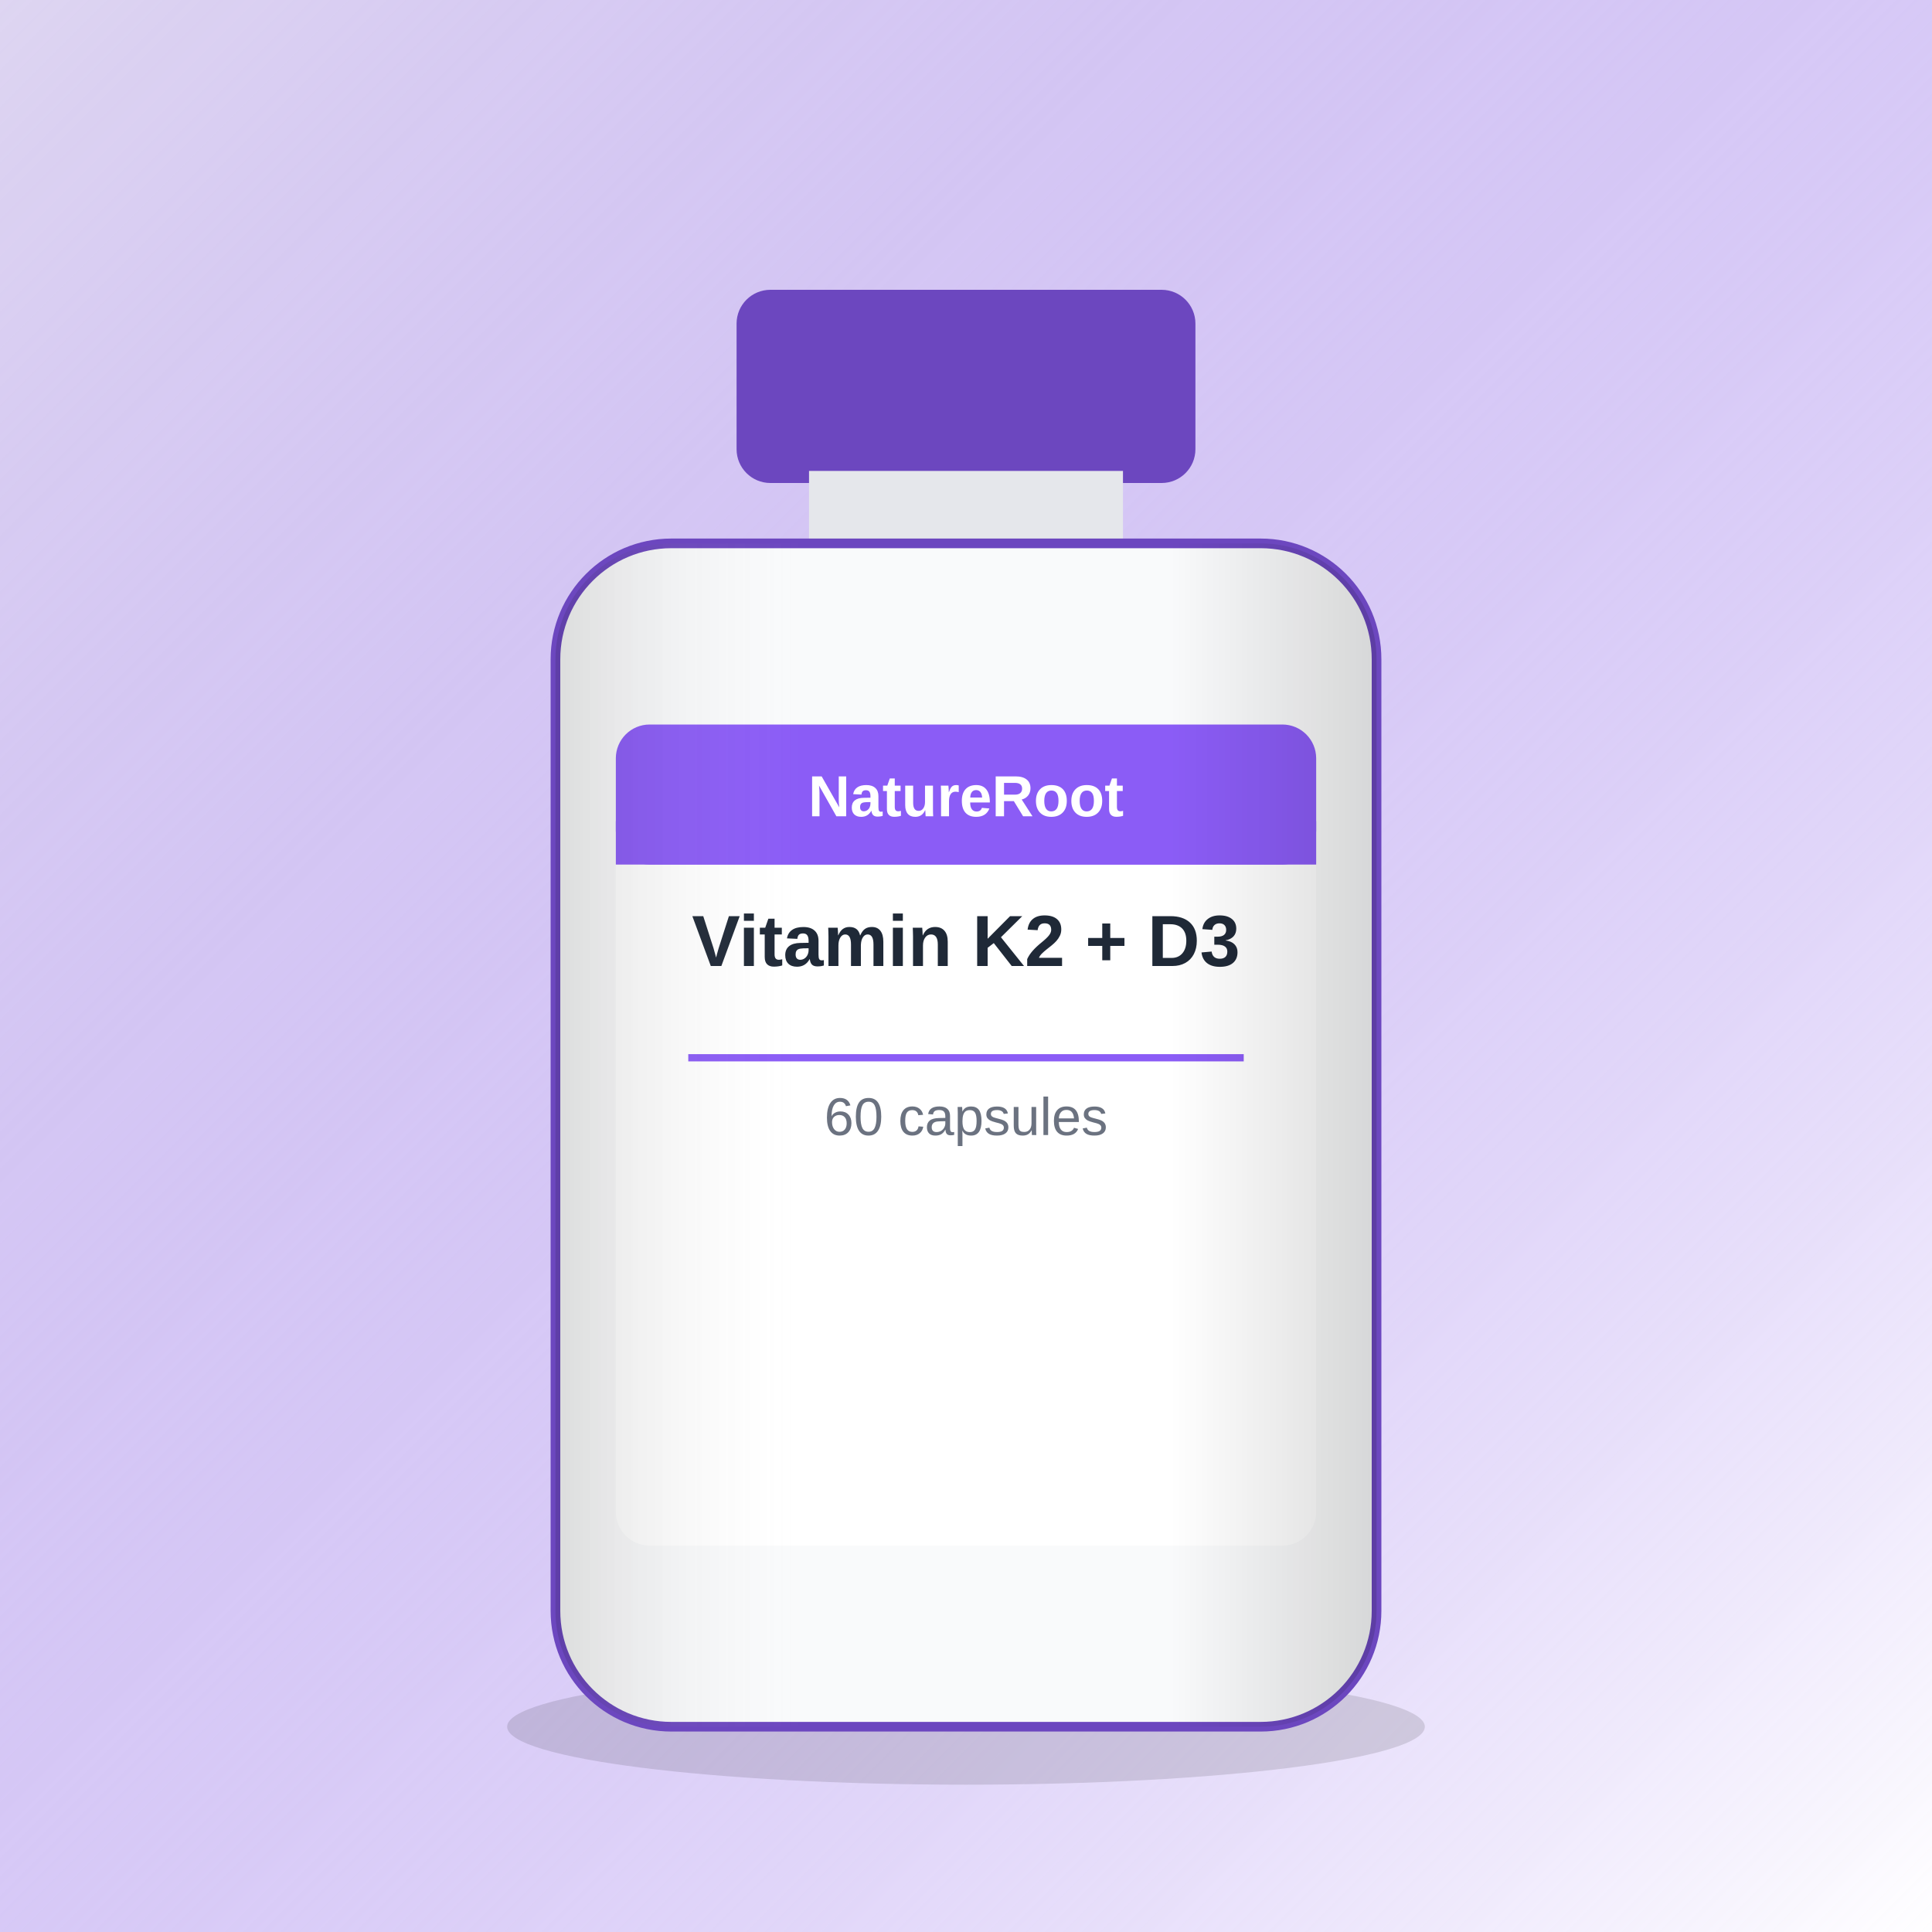
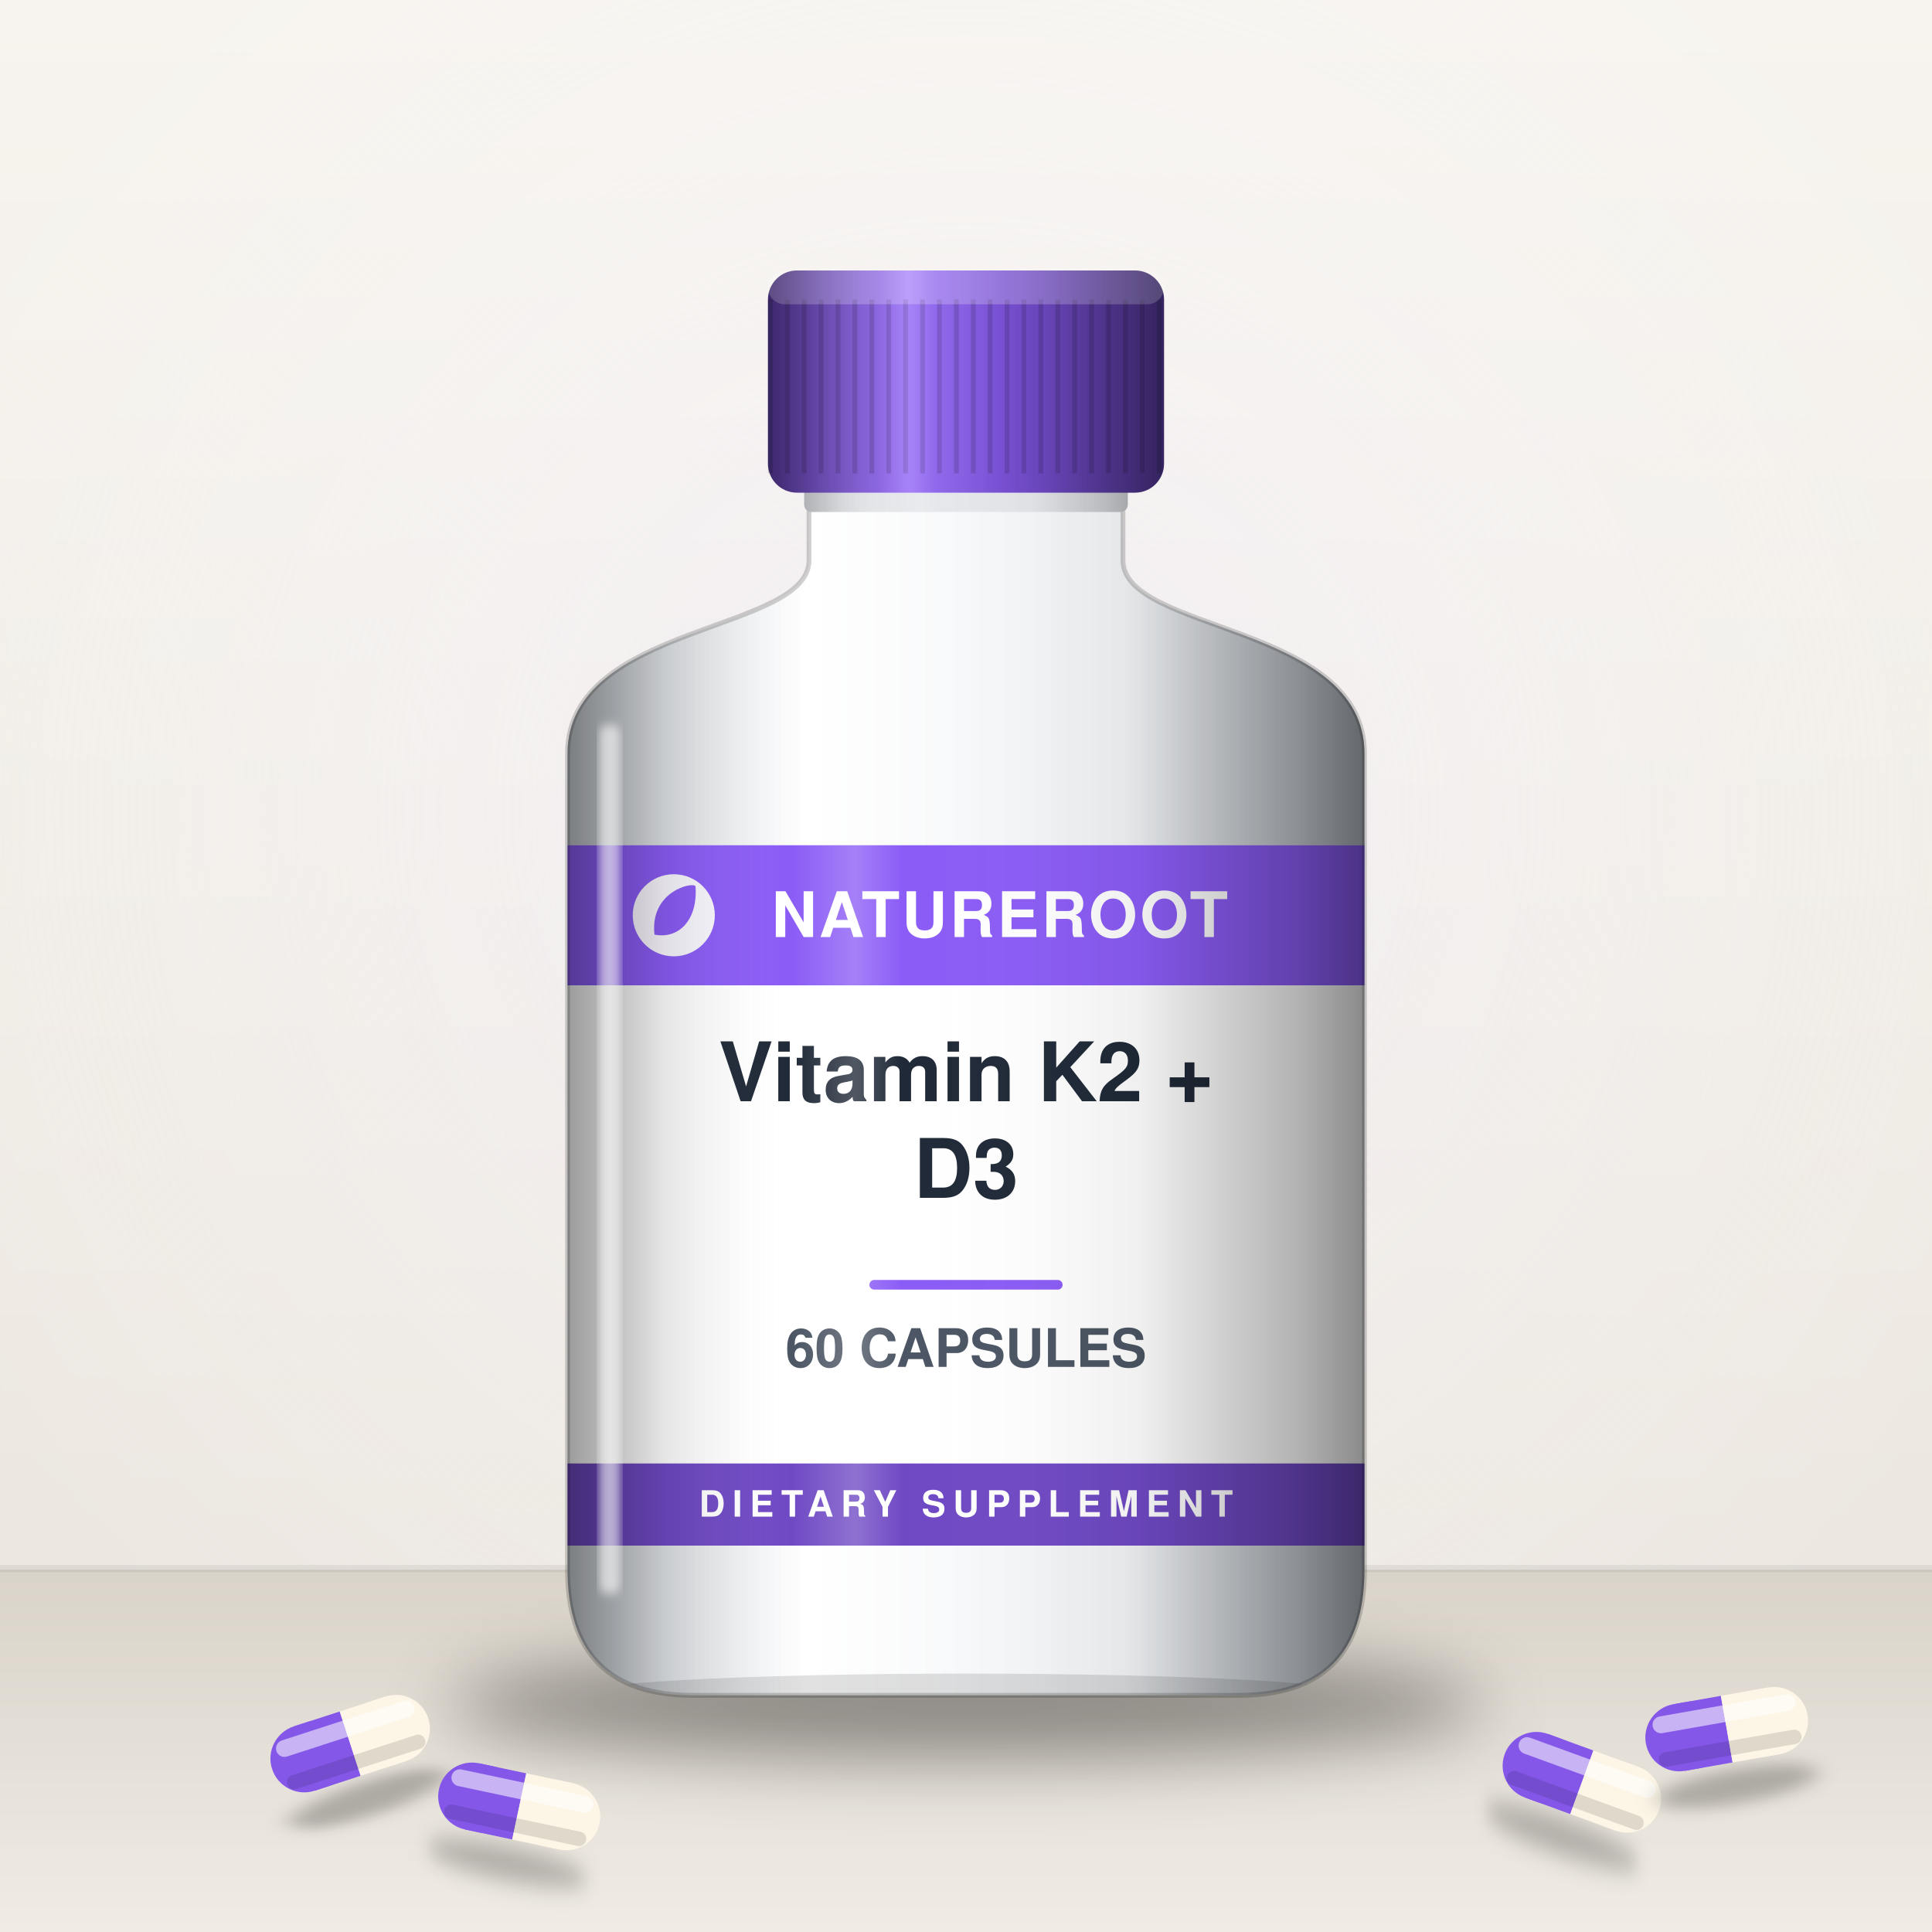
<svg xmlns="http://www.w3.org/2000/svg" viewBox="0 0 800 800" width="800" height="800" role="img" aria-label="Vitamin K2 + D3">
  <defs>
-     <linearGradient id="g" x1="0" y1="0" x2="1" y2="1">
-       <stop offset="0" stop-color="#8b5cf6" stop-opacity=".18" />
-       <stop offset="1" stop-color="#ffffff" />
+     <linearGradient id="wall" x1="0" y1="0" x2="0" y2="1">
+       <stop offset="0" stop-color="#f7f4ef" />
+       <stop offset="1" stop-color="#e9e4dc" />
    </linearGradient>
-     <linearGradient id="s" x1="0" x2="1">
-       <stop offset="0" stop-color="#000" stop-opacity=".12" />
-       <stop offset=".3" stop-color="#fff" stop-opacity=".0" />
-       <stop offset=".75" stop-color="#000" stop-opacity=".0" />
-       <stop offset="1" stop-color="#000" stop-opacity=".14" />
+     <radialGradient id="glow" cx=".5" cy=".42" r=".6">
+       <stop offset="0" stop-color="#f3eefe" stop-opacity=".55" />
+       <stop offset="1" stop-color="#fff" stop-opacity="0" />
+     </radialGradient>
+     <linearGradient id="floor" x1="0" y1="0" x2="0" y2="1">
+       <stop offset="0" stop-color="#d9d3c9" />
+       <stop offset="1" stop-color="#f0ece5" />
    </linearGradient>
+     <linearGradient id="cyl" x1="0" y1="0" x2="1" y2="0">
+       <stop offset="0" stop-color="#000" stop-opacity=".38" />
+       <stop offset=".12" stop-color="#000" stop-opacity=".10" />
+       <stop offset=".28" stop-color="#fff" stop-opacity=".0" />
+       <stop offset=".36" stop-color="#fff" stop-opacity=".22" />
+       <stop offset=".42" stop-color="#fff" stop-opacity=".0" />
+       <stop offset=".72" stop-color="#000" stop-opacity=".06" />
+       <stop offset=".92" stop-color="#000" stop-opacity=".30" />
+       <stop offset="1" stop-color="#000" stop-opacity=".45" />
+     </linearGradient>
+     <linearGradient id="cap" x1="0" y1="0" x2="1" y2="0">
+       <stop offset="0" stop-color="#4c3287" />
+       <stop offset=".35" stop-color="#9c74f7" />
+       <stop offset=".6" stop-color="#764ed1" />
+       <stop offset="1" stop-color="#452e7b" />
+     </linearGradient>
+     <linearGradient id="white" x1="0" y1="0" x2="1" y2="0">
+       <stop offset="0" stop-color="#c9ced4" />
+       <stop offset=".3" stop-color="#ffffff" />
+       <stop offset=".7" stop-color="#f1f3f5" />
+       <stop offset="1" stop-color="#b9bfc7" />
+     </linearGradient>
+     <linearGradient id="amber" x1="0" y1="0" x2="1" y2="0">
+       <stop offset="0" stop-color="#5b2a06" />
+       <stop offset=".3" stop-color="#c8741f" />
+       <stop offset=".7" stop-color="#a85a12" />
+       <stop offset="1" stop-color="#4a2105" />
+     </linearGradient>
+     <radialGradient id="soft" cx=".35" cy=".3" r=".8">
+       <stop offset="0" stop-color="#ffe9a8" />
+       <stop offset=".5" stop-color="#f0a827" />
+       <stop offset="1" stop-color="#b86a0a" />
+     </radialGradient>
+     <filter id="b14" x="-30%" y="-100%" width="160%" height="300%">
+       <feGaussianBlur stdDeviation="14" />
+     </filter>
+     <filter id="b4">
+       <feGaussianBlur stdDeviation="4" />
+     </filter>
+     <filter id="b2">
+       <feGaussianBlur stdDeviation="2" />
+     </filter>
  </defs>
-   <rect width="800" height="800" fill="url(#g)" />
-   <ellipse cx="400" cy="715" rx="190" ry="24" fill="#000" opacity=".12" />
-   <rect x="305" y="120" width="190" height="80" rx="14" fill="#6c47bf" />
-   <rect x="335" y="195" width="130" height="35" fill="#e5e7eb" />
-   <rect x="230" y="225" width="340" height="490" rx="48" fill="#f9fafb" stroke="#6c47bf" stroke-width="4" />
-   <rect x="255" y="300" width="290" height="340" rx="14" fill="#fff" />
-   <rect x="255" y="300" width="290" height="58" rx="14" fill="#8B5CF6" />
-   <rect x="255" y="340" width="290" height="18" fill="#8B5CF6" />
-   <text x="400.0" y="338" text-anchor="middle" font-family="Arial,Helvetica,sans-serif" font-weight="700" font-size="24" fill="#fff">NatureRoot</text>
-   <text x="400.0" y="400" text-anchor="middle" font-family="Arial,Helvetica,sans-serif" font-weight="700" font-size="30" fill="#1f2937">Vitamin K2 + D3</text>
-   <line x1="285" y1="438" x2="515" y2="438" stroke="#8B5CF6" stroke-width="3" />
-   <text x="400.0" y="470" text-anchor="middle" font-family="Arial,Helvetica,sans-serif" font-size="22" fill="#6b7280">60 capsules</text>
-   <rect x="230" y="225" width="340" height="490" rx="48" fill="url(#s)" />
+   <rect width="800" height="800" fill="url(#wall)" />
+   <rect width="800" height="800" fill="url(#glow)" />
+   <rect y="650" width="800" height="150" fill="url(#floor)" />
+   <rect y="648" width="800" height="3" fill="#000" opacity=".06" />
+   <ellipse cx="400" cy="706" rx="215" ry="22" fill="#000" opacity=".38" filter="url(#b14)" />
+   <path d="M335 190 L335 232 C335 262 235 258 235 312 L235 650 Q235 702 287 702 L513 702 Q565 702 565 650 L565 312 C565 258 465 262 465 232 L465 190 Z" fill="url(#white)" />
+   <clipPath id="bc">
+     <path d="M335 190 L335 232 C335 262 235 258 235 312 L235 650 Q235 702 287 702 L513 702 Q565 702 565 650 L565 312 C565 258 465 262 465 232 L465 190 Z" />
+   </clipPath>
+   <g clip-path="url(#bc)">
+     <g>
+       <rect x="235" y="350" width="330" height="290" fill="#fff" />
+       <rect x="235" y="350" width="330" height="58" fill="#8B5CF6" />
+       <circle cx="279" cy="379" r="17" fill="#fff" opacity=".95" />
+       <path d="M271 387 C269 369 287 365 288 367 C289 381 281 389 271 387Z" fill="#8B5CF6" />
+       <text x="414.0" y="388" text-anchor="middle" font-family="'Helvetica Neue',Helvetica,Arial,sans-serif" font-weight="800" font-size="26" letter-spacing="1" fill="#fff">NATUREROOT</text>
+       <text x="400.0" y="456" text-anchor="middle" font-family="'Helvetica Neue',Helvetica,Arial,sans-serif" font-weight="800" font-size="34" fill="#1f2937">Vitamin K2 +</text>
+       <text x="400.0" y="496" text-anchor="middle" font-family="'Helvetica Neue',Helvetica,Arial,sans-serif" font-weight="800" font-size="34" fill="#1f2937">D3</text>
+       <rect x="360.0" y="530" width="80" height="4" rx="2" fill="#8B5CF6" />
+       <text x="400.0" y="566" text-anchor="middle" font-family="'Helvetica Neue',Helvetica,Arial,sans-serif" font-weight="600" font-size="22" fill="#4b5563">60 CAPSULES</text>
+       <rect x="235" y="606" width="330" height="34" fill="#6f49c4" />
+       <text x="400.0" y="628" text-anchor="middle" font-family="'Helvetica Neue',Helvetica,Arial,sans-serif" font-weight="700" font-size="15" letter-spacing="3" fill="#fff">DIETARY SUPPLEMENT</text>
+     </g>
+     <rect x="235" y="190" width="330" height="520" fill="url(#cyl)" />
+     <rect x="248" y="300" width="9" height="360" rx="4" fill="#fff" opacity=".6" filter="url(#b2)" />
+     <ellipse cx="400" cy="702" rx="165" ry="9" fill="#000" opacity=".12" />
+   </g>
+   <path d="M335 190 L335 232 C335 262 235 258 235 312 L235 650 Q235 702 287 702 L513 702 Q565 702 565 650 L565 312 C565 258 465 262 465 232 L465 190 Z" fill="none" stroke="#000" stroke-opacity=".18" stroke-width="2" />
+   <rect x="333" y="196" width="134" height="16" rx="3" fill="#e5e7eb" />
+   <rect x="333" y="196" width="134" height="16" rx="3" fill="url(#cyl)" opacity=".6" />
+   <rect x="318" y="112" width="164" height="92" rx="12" fill="url(#cap)" />
+   <rect x="318" y="124" width="2" height="72" fill="#000" opacity=".14" />
+   <rect x="325" y="124" width="2" height="72" fill="#000" opacity=".14" />
+   <rect x="332" y="124" width="2" height="72" fill="#000" opacity=".14" />
+   <rect x="339" y="124" width="2" height="72" fill="#000" opacity=".14" />
+   <rect x="346" y="124" width="2" height="72" fill="#000" opacity=".14" />
+   <rect x="353" y="124" width="2" height="72" fill="#000" opacity=".14" />
+   <rect x="360" y="124" width="2" height="72" fill="#000" opacity=".14" />
+   <rect x="367" y="124" width="2" height="72" fill="#000" opacity=".14" />
+   <rect x="374" y="124" width="2" height="72" fill="#000" opacity=".14" />
+   <rect x="381" y="124" width="2" height="72" fill="#000" opacity=".14" />
+   <rect x="388" y="124" width="2" height="72" fill="#000" opacity=".14" />
+   <rect x="395" y="124" width="2" height="72" fill="#000" opacity=".14" />
+   <rect x="402" y="124" width="2" height="72" fill="#000" opacity=".14" />
+   <rect x="409" y="124" width="2" height="72" fill="#000" opacity=".14" />
+   <rect x="416" y="124" width="2" height="72" fill="#000" opacity=".14" />
+   <rect x="423" y="124" width="2" height="72" fill="#000" opacity=".14" />
+   <rect x="430" y="124" width="2" height="72" fill="#000" opacity=".14" />
+   <rect x="437" y="124" width="2" height="72" fill="#000" opacity=".14" />
+   <rect x="444" y="124" width="2" height="72" fill="#000" opacity=".14" />
+   <rect x="451" y="124" width="2" height="72" fill="#000" opacity=".14" />
+   <rect x="458" y="124" width="2" height="72" fill="#000" opacity=".14" />
+   <rect x="465" y="124" width="2" height="72" fill="#000" opacity=".14" />
+   <rect x="472" y="124" width="2" height="72" fill="#000" opacity=".14" />
+   <rect x="479" y="124" width="2" height="72" fill="#000" opacity=".14" />
+   <rect x="318" y="112" width="164" height="14" rx="7" fill="#fff" opacity=".22" />
+   <rect x="318" y="112" width="164" height="92" rx="12" fill="url(#cyl)" opacity=".5" />
+   <g transform="translate(145 722) rotate(-18)">
+     <ellipse cx="0" cy="24" rx="34" ry="7" fill="#000" opacity=".25" filter="url(#b4)" />
+     <rect x="-34" y="-14" width="34" height="28" rx="14" fill="#8457e9" />
+     <rect x="0" y="-14" width="34" height="28" rx="14" fill="#fdf6e7" />
+     <rect x="-20" y="-14" width="20" height="28" fill="#8457e9" />
+     <rect x="0" y="-14" width="20" height="28" fill="#fdf6e7" />
+     <rect x="-30" y="-10" width="60" height="7" rx="3.5" fill="#fff" opacity=".55" />
+     <rect x="-30" y="5" width="60" height="6" rx="3" fill="#000" opacity=".12" />
+   </g>
+   <g transform="translate(215 748) rotate(12)">
+     <ellipse cx="0" cy="24" rx="34" ry="7" fill="#000" opacity=".25" filter="url(#b4)" />
+     <rect x="-34" y="-14" width="34" height="28" rx="14" fill="#8457e9" />
+     <rect x="0" y="-14" width="34" height="28" rx="14" fill="#fdf6e7" />
+     <rect x="-20" y="-14" width="20" height="28" fill="#8457e9" />
+     <rect x="0" y="-14" width="20" height="28" fill="#fdf6e7" />
+     <rect x="-30" y="-10" width="60" height="7" rx="3.5" fill="#fff" opacity=".55" />
+     <rect x="-30" y="5" width="60" height="6" rx="3" fill="#000" opacity=".12" />
+   </g>
+   <g transform="translate(655 738) rotate(20)">
+     <ellipse cx="0" cy="24" rx="34" ry="7" fill="#000" opacity=".25" filter="url(#b4)" />
+     <rect x="-34" y="-14" width="34" height="28" rx="14" fill="#8457e9" />
+     <rect x="0" y="-14" width="34" height="28" rx="14" fill="#fdf6e7" />
+     <rect x="-20" y="-14" width="20" height="28" fill="#8457e9" />
+     <rect x="0" y="-14" width="20" height="28" fill="#fdf6e7" />
+     <rect x="-30" y="-10" width="60" height="7" rx="3.5" fill="#fff" opacity=".55" />
+     <rect x="-30" y="5" width="60" height="6" rx="3" fill="#000" opacity=".12" />
+   </g>
+   <g transform="translate(715 716) rotate(-10)">
+     <ellipse cx="0" cy="24" rx="34" ry="7" fill="#000" opacity=".25" filter="url(#b4)" />
+     <rect x="-34" y="-14" width="34" height="28" rx="14" fill="#8457e9" />
+     <rect x="0" y="-14" width="34" height="28" rx="14" fill="#fdf6e7" />
+     <rect x="-20" y="-14" width="20" height="28" fill="#8457e9" />
+     <rect x="0" y="-14" width="20" height="28" fill="#fdf6e7" />
+     <rect x="-30" y="-10" width="60" height="7" rx="3.5" fill="#fff" opacity=".55" />
+     <rect x="-30" y="5" width="60" height="6" rx="3" fill="#000" opacity=".12" />
+   </g>
</svg>
